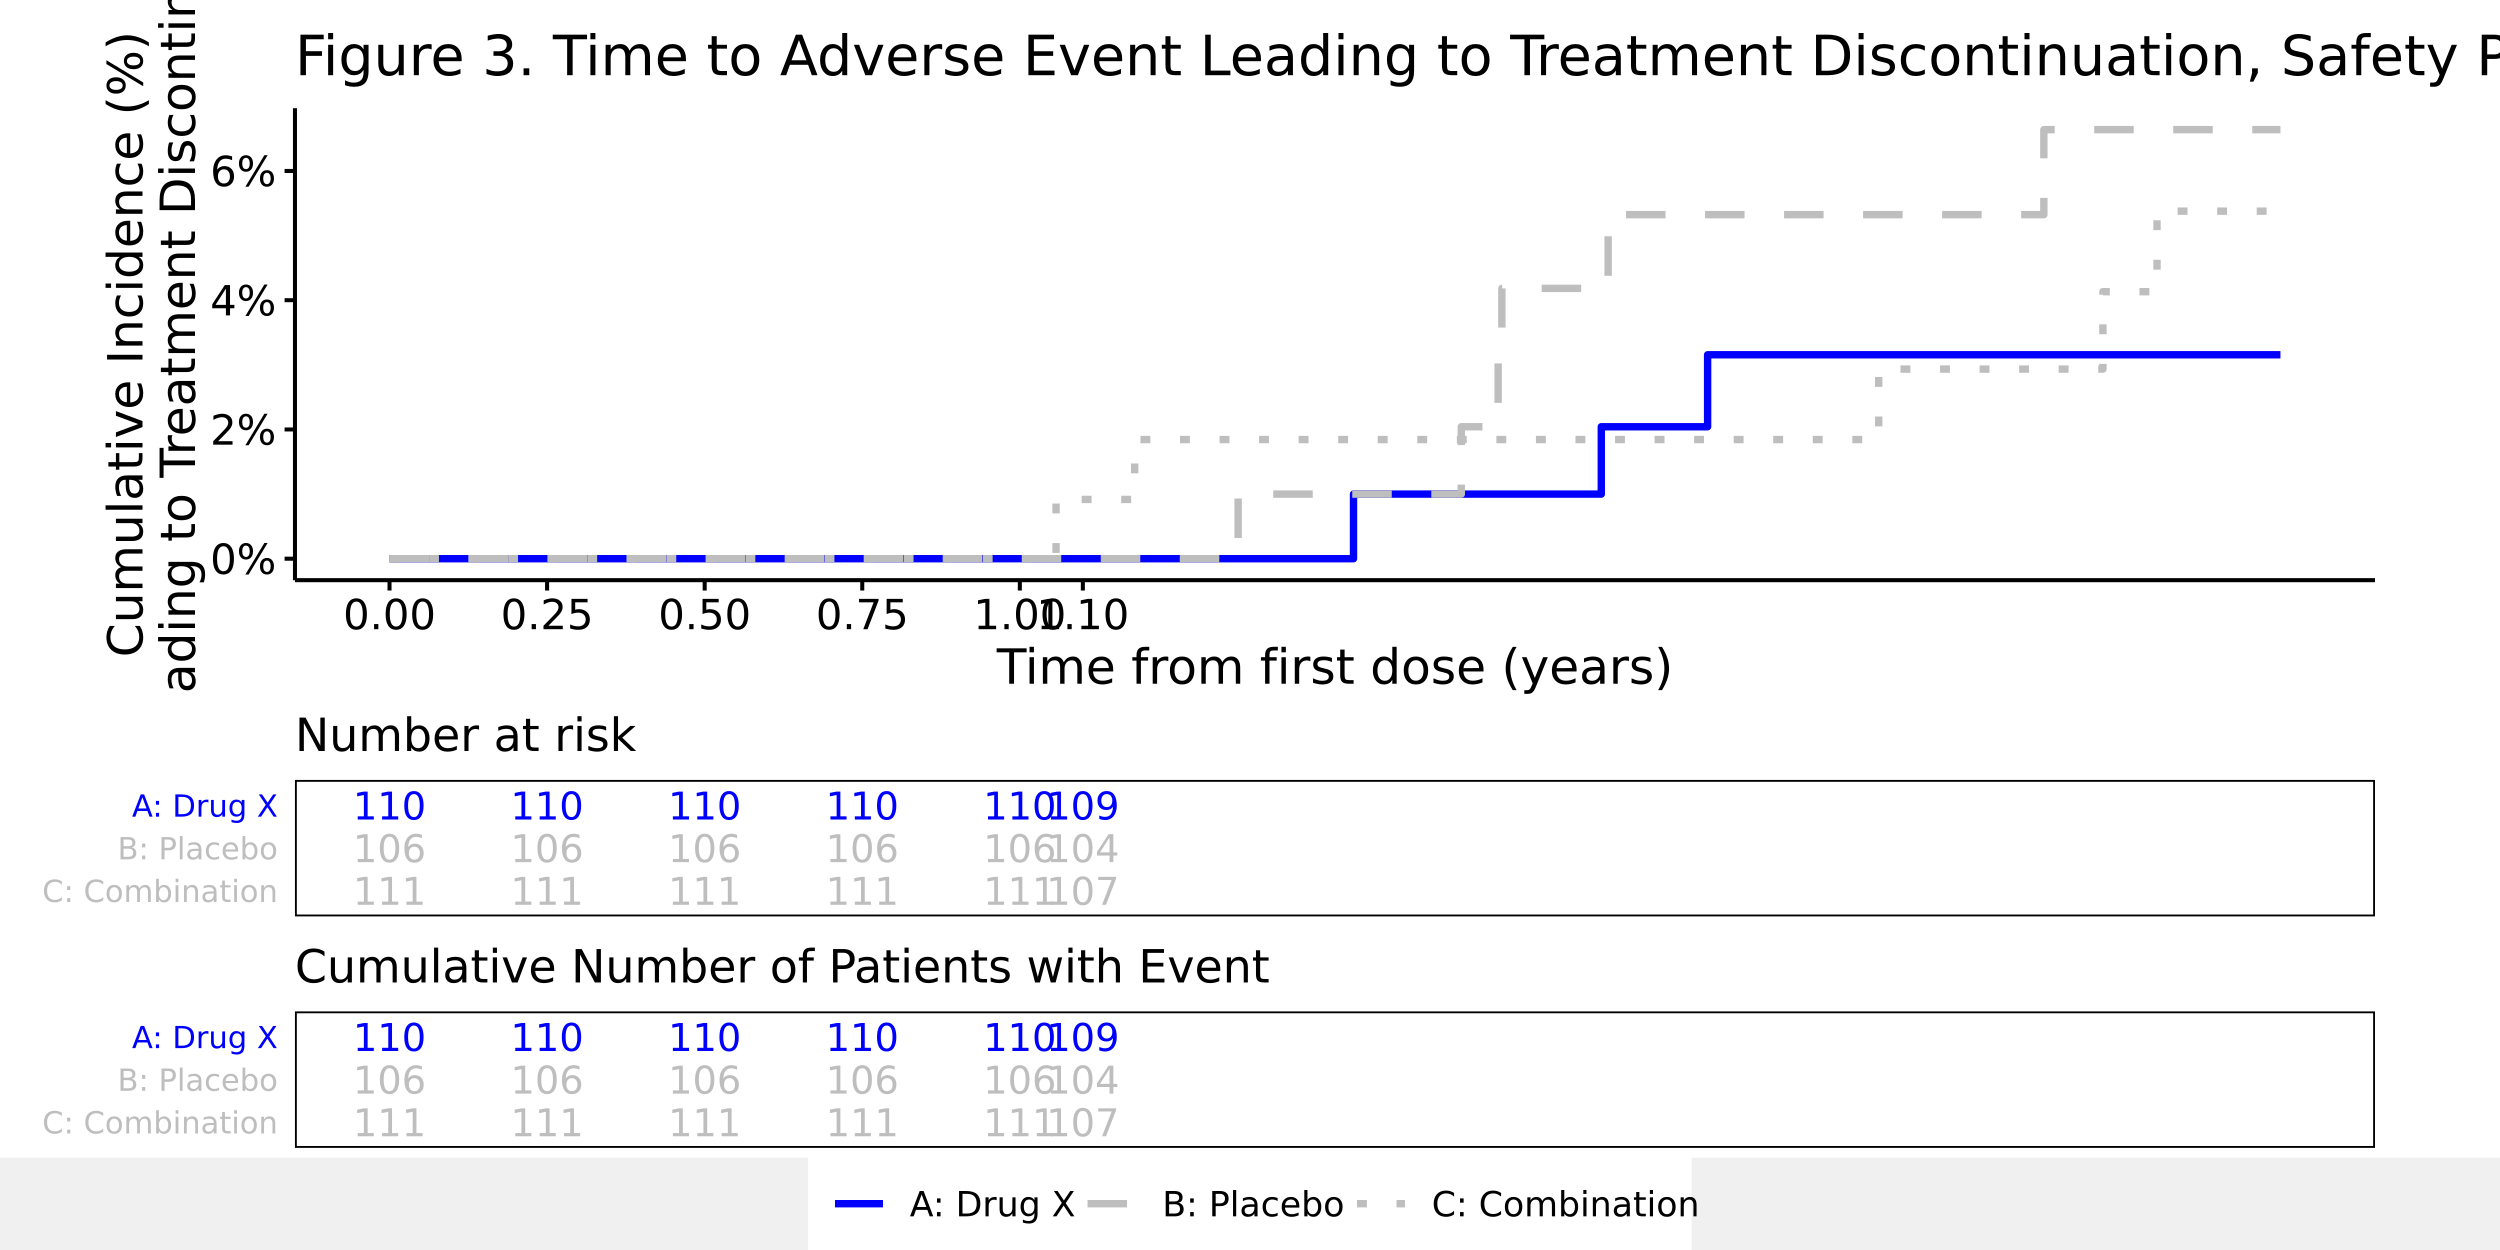
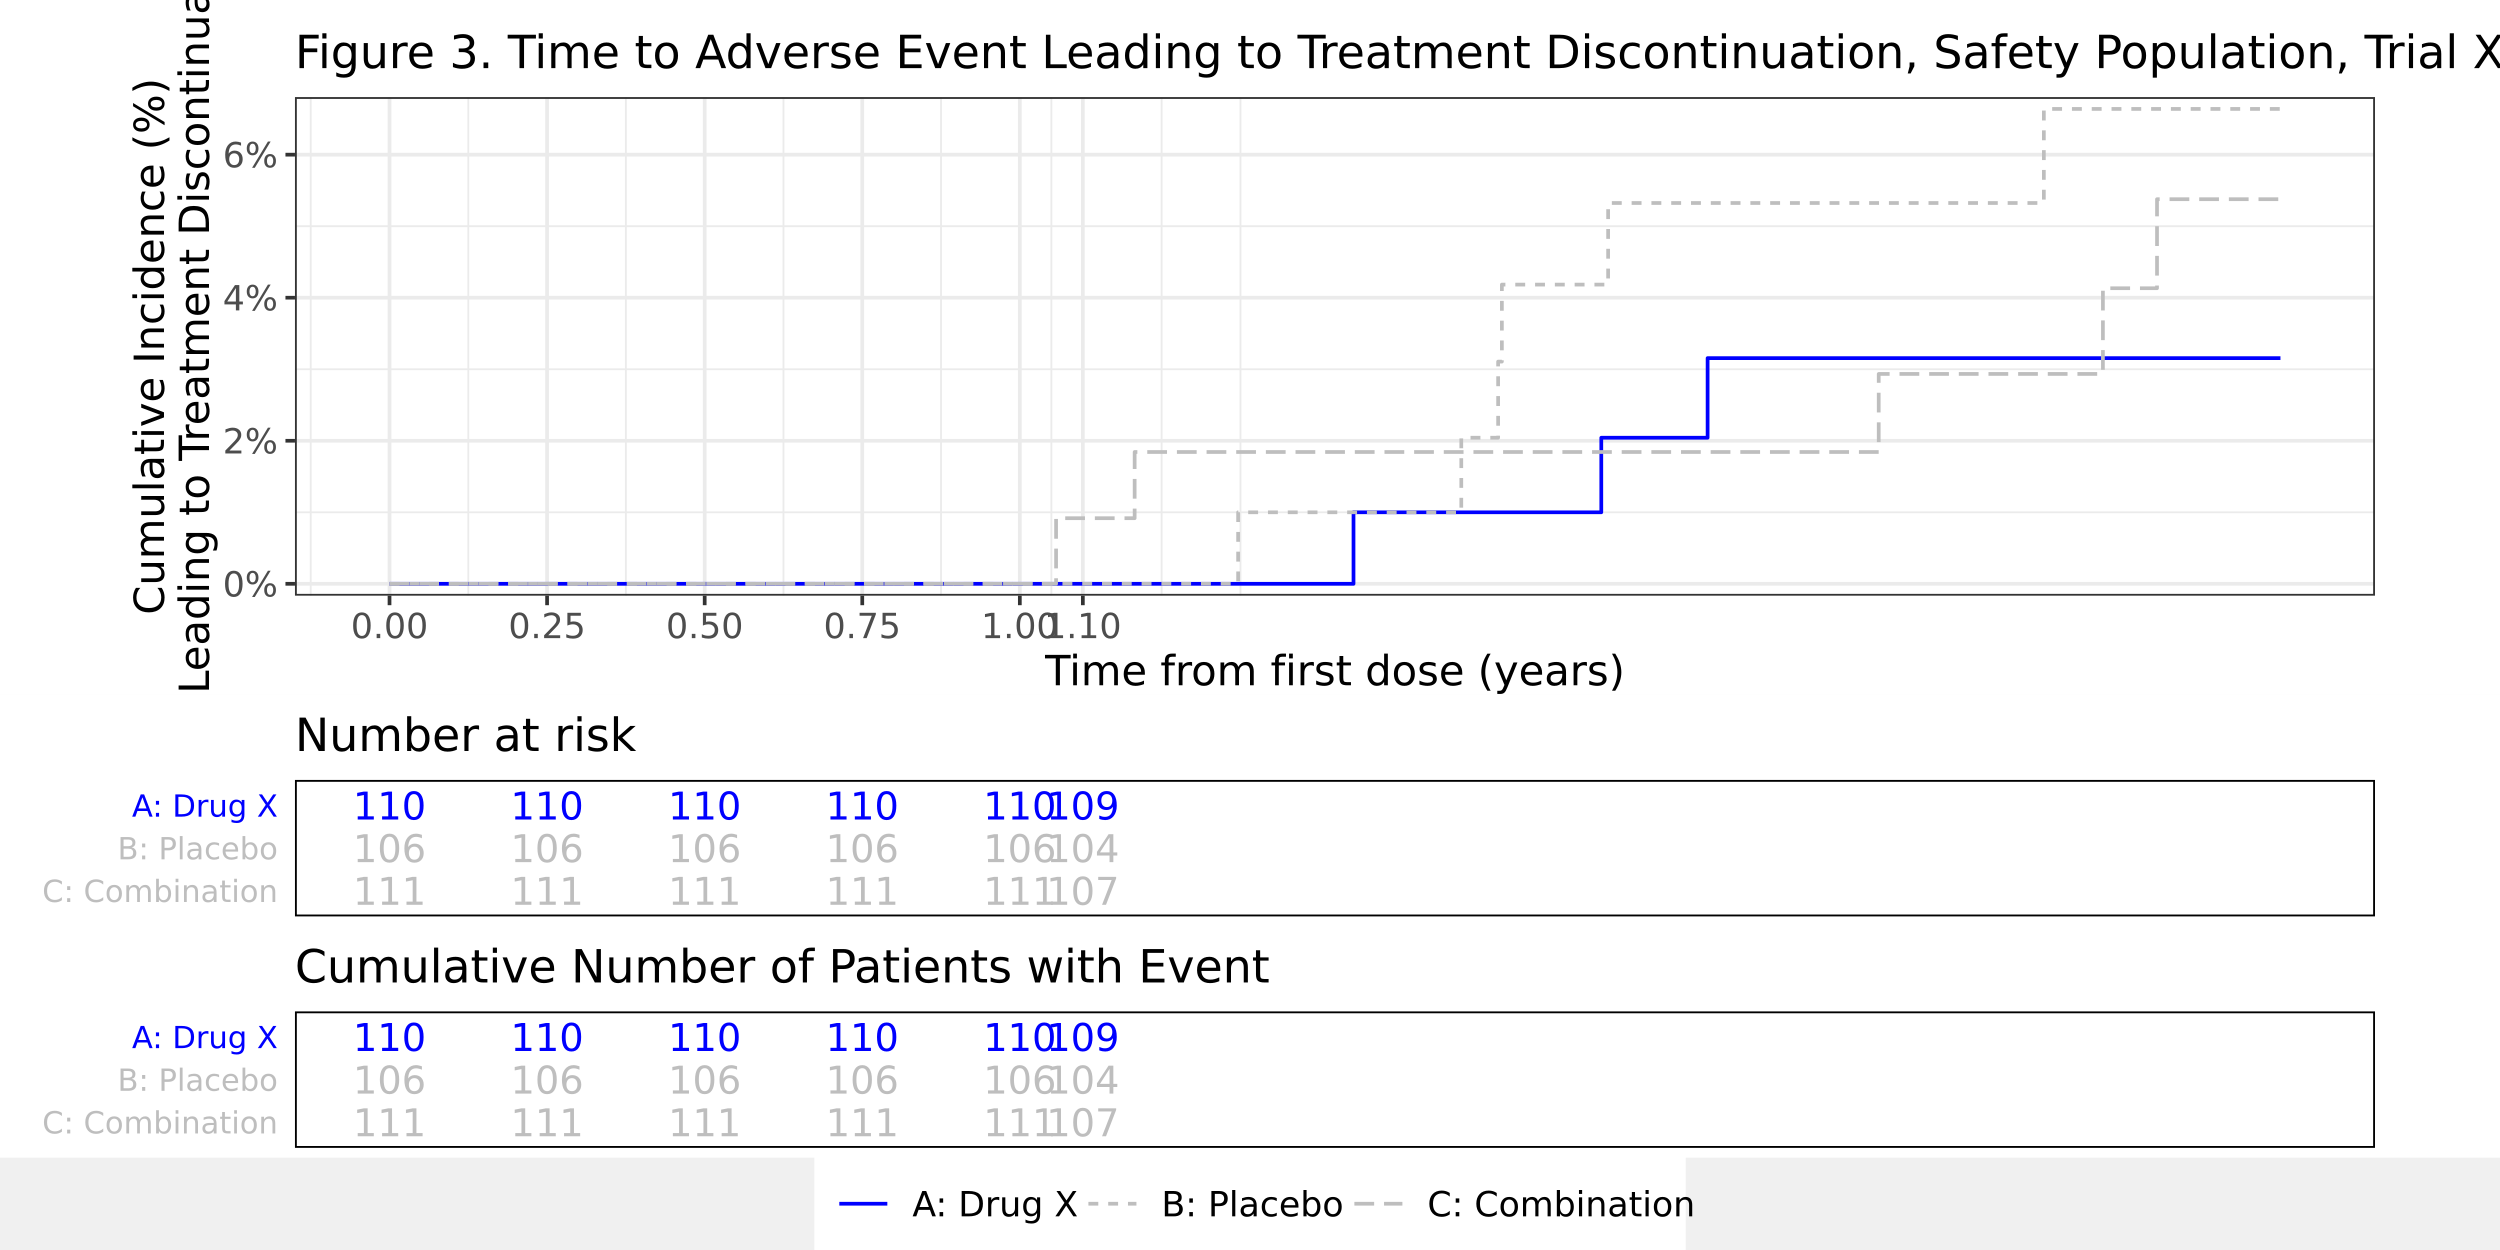
<svg xmlns="http://www.w3.org/2000/svg" class="svglite" width="720.00pt" height="360.00pt" viewBox="0 0 720.00 360.00">
  <defs>
    <style type="text/css">
    .svglite line, .svglite polyline, .svglite polygon, .svglite path, .svglite rect, .svglite circle {
      fill: none;
      stroke: #000000;
      stroke-linecap: round;
      stroke-linejoin: round;
      stroke-miterlimit: 10.00;
    }
    .svglite text {
      white-space: pre;
    }
  </style>
  </defs>
  <rect width="100%" height="100%" style="stroke: none; fill: none;" />
  <defs>
    <clipPath id="cpMC4wMHw3MjAuMDB8MC4wMHwzNjAuMDA=">
      <rect x="0.00" y="0.00" width="720.00" height="360.00" />
    </clipPath>
  </defs>
  <g clip-path="url(#cpMC4wMHw3MjAuMDB8MC4wMHwzNjAuMDA=)">
</g>
  <defs>
    <clipPath id="cpMC4wMHw3MjAuMDB8MC4wMHwyMDAuMDA=">
-       <rect x="0.00" y="0" width="720.00" height="200.00" />
+       <rect x="0.00" y="0.00" width="720.00" height="200.00" />
    </clipPath>
  </defs>
  <g clip-path="url(#cpMC4wMHw3MjAuMDB8MC4wMHwyMDAuMDA=)">
-     <rect x="0.00" y="0" width="720.00" height="200.00" style="stroke-width: 1.16; stroke: #FFFFFF; fill: #FFFFFF;" />
-   </g>
-   <g clip-path="url(#cpMC4wMHw3MjAuMDB8MC4wMHwzNjAuMDA=)">
- </g>
-   <defs>
-     <clipPath id="cpODQuOTV8Njg0LjAwfDMxLjE2fDE2Ny4wOQ==">
-       <rect x="84.95" y="31.16" width="599.05" height="135.93" />
-     </clipPath>
-   </defs>
-   <g clip-path="url(#cpODQuOTV8Njg0LjAwfDMxLjE2fDE2Ny4wOQ==)">
-     <rect x="84.95" y="31.16" width="599.05" height="135.93" style="stroke-width: 1.16; stroke: none; fill: #FFFFFF;" />
-     <polyline points="112.18,160.91 307.40,160.91 307.40,160.91 334.22,160.91 334.22,160.91 336.95,160.91 336.95,160.91 338.08,160.91 338.08,160.91 346.23,160.91 346.23,160.91 347.25,160.91 347.25,160.91 359.92,160.91 359.92,160.91 369.82,160.91 369.82,160.91 372.20,160.91 372.20,160.91 379.89,160.91 379.89,160.91 389.81,160.91 389.81,142.30 414.98,142.30 414.98,142.30 453.06,142.30 453.06,142.30 454.15,142.30 454.15,142.30 460.29,142.30 460.29,142.30 461.17,142.30 461.17,122.90 464.37,122.90 464.37,122.90 469.58,122.90 469.58,122.90 470.25,122.90 470.25,122.90 471.13,122.90 471.13,122.90 484.84,122.90 484.84,122.90 489.88,122.90 489.88,122.90 491.79,122.90 491.79,102.18 493.22,102.18 493.22,102.18 493.80,102.18 493.80,102.18 496.36,102.18 496.36,102.18 536.47,102.18 536.47,102.18 539.19,102.18 539.19,102.18 540.73,102.18 540.73,102.18 544.62,102.18 544.62,102.18 544.89,102.18 544.89,102.18 548.57,102.18 548.57,102.18 552.51,102.18 552.51,102.18 564.87,102.18 564.87,102.18 583.95,102.18 583.95,102.18 584.77,102.18 584.77,102.18 585.83,102.18 585.83,102.18 611.50,102.18 611.50,102.18 622.67,102.18 622.67,102.18 640.55,102.18 640.55,102.18 641.60,102.18 641.60,102.18 650.79,102.18 650.79,102.18 656.77,102.18 656.77,102.18 " style="stroke-width: 2.13; stroke: #0000FF; stroke-linecap: butt;" />
-     <polyline points="112.18,160.91 304.69,160.91 304.69,160.91 306.43,160.91 306.43,160.91 322.43,160.91 322.43,160.91 329.95,160.91 329.95,160.91 340.07,160.91 340.07,160.91 340.96,160.91 340.96,160.91 356.58,160.91 356.58,142.30 357.88,142.30 357.88,142.30 372.74,142.30 372.74,142.30 374.59,142.30 374.59,142.30 394.88,142.30 394.88,142.30 420.85,142.30 420.85,122.90 426.71,122.90 426.71,122.90 426.84,122.90 426.84,122.90 431.46,122.90 431.46,103.09 432.18,103.09 432.18,103.09 432.54,103.09 432.54,83.05 436.97,83.05 436.97,83.05 447.08,83.05 447.08,83.05 448.29,83.05 448.29,83.05 452.48,83.05 452.48,83.05 454.29,83.05 454.29,83.05 463.14,83.05 463.14,61.82 469.36,61.82 469.36,61.82 489.19,61.82 489.19,61.82 499.52,61.82 499.52,61.82 499.61,61.82 499.61,61.82 503.63,61.82 503.63,61.82 515.71,61.82 515.71,61.82 536.04,61.82 536.04,61.82 555.11,61.82 555.11,61.82 561.06,61.82 561.06,61.82 561.19,61.82 561.19,61.82 572.00,61.82 572.00,61.82 588.63,61.82 588.63,37.34 608.12,37.34 608.12,37.34 621.32,37.34 621.32,37.34 630.83,37.34 630.83,37.34 631.38,37.34 631.38,37.34 646.47,37.34 646.47,37.34 656.77,37.34 656.77,37.34 " style="stroke-width: 2.13; stroke: #BEBEBE; stroke-dasharray: 11.38,11.38; stroke-linecap: butt;" />
-     <polyline points="112.18,160.91 295.53,160.91 295.53,160.91 302.78,160.91 302.78,160.91 304.15,160.91 304.15,143.84 310.52,143.84 310.52,143.84 326.78,143.84 326.78,126.60 365.07,126.60 365.07,126.60 366.43,126.60 366.43,126.60 405.79,126.60 405.79,126.60 411.66,126.60 411.66,126.60 417.00,126.60 417.00,126.60 422.59,126.60 422.59,126.60 430.48,126.60 430.48,126.60 435.85,126.60 435.85,126.60 450.36,126.60 450.36,126.60 462.43,126.60 462.43,126.60 475.27,126.60 475.27,126.60 475.70,126.60 475.70,126.60 499.94,126.60 499.94,126.60 501.67,126.60 501.67,126.60 538.20,126.60 538.20,126.60 541.07,126.60 541.07,126.60 541.07,126.60 541.07,106.30 541.73,106.30 541.73,106.30 546.20,106.30 546.20,106.30 550.25,106.30 550.25,106.30 558.64,106.30 558.64,106.30 560.77,106.30 560.77,106.30 579.56,106.30 579.56,106.30 599.39,106.30 599.39,106.30 604.20,106.30 604.20,106.30 605.64,106.30 605.64,84.00 618.03,84.00 618.03,84.00 620.77,84.00 620.77,84.00 621.21,84.00 621.21,84.00 621.22,84.00 621.22,60.82 636.54,60.82 636.54,60.82 637.06,60.82 637.06,60.82 649.70,60.82 649.70,60.82 656.77,60.82 656.77,60.82 " style="stroke-width: 2.13; stroke: #BEBEBE; stroke-dasharray: 2.85,8.54; stroke-linecap: butt;" />
-   </g>
-   <g clip-path="url(#cpMC4wMHw3MjAuMDB8MC4wMHwzNjAuMDA=)">
-     <polyline points="84.95,167.09 84.95,31.16 " style="stroke-width: 1.16; stroke-linecap: butt;" />
-     <text x="79.57" y="165.29" text-anchor="end" style="font-size: 12.00px; font-family: &quot;DejaVu Sans&quot;;" textLength="19.04px" lengthAdjust="spacingAndGlyphs">0%</text>
-     <text x="79.57" y="128.06" text-anchor="end" style="font-size: 12.00px; font-family: &quot;DejaVu Sans&quot;;" textLength="19.04px" lengthAdjust="spacingAndGlyphs">2%</text>
-     <text x="79.57" y="90.84" text-anchor="end" style="font-size: 12.00px; font-family: &quot;DejaVu Sans&quot;;" textLength="19.04px" lengthAdjust="spacingAndGlyphs">4%</text>
-     <text x="79.57" y="53.61" text-anchor="end" style="font-size: 12.00px; font-family: &quot;DejaVu Sans&quot;;" textLength="19.04px" lengthAdjust="spacingAndGlyphs">6%</text>
-     <polyline points="81.96,160.91 84.95,160.91 " style="stroke-width: 1.16; stroke-linecap: butt;" />
-     <polyline points="81.96,123.69 84.95,123.69 " style="stroke-width: 1.16; stroke-linecap: butt;" />
-     <polyline points="81.96,86.46 84.95,86.46 " style="stroke-width: 1.16; stroke-linecap: butt;" />
-     <polyline points="81.96,49.24 84.95,49.24 " style="stroke-width: 1.16; stroke-linecap: butt;" />
-     <polyline points="84.95,167.09 684.00,167.09 " style="stroke-width: 1.16; stroke-linecap: butt;" />
-     <polyline points="112.18,170.08 112.18,167.09 " style="stroke-width: 1.16; stroke-linecap: butt;" />
-     <polyline points="157.56,170.08 157.56,167.09 " style="stroke-width: 1.16; stroke-linecap: butt;" />
-     <polyline points="202.95,170.08 202.95,167.09 " style="stroke-width: 1.16; stroke-linecap: butt;" />
-     <polyline points="248.33,170.08 248.33,167.09 " style="stroke-width: 1.16; stroke-linecap: butt;" />
-     <polyline points="293.71,170.08 293.71,167.09 " style="stroke-width: 1.16; stroke-linecap: butt;" />
-     <polyline points="311.86,170.08 311.86,167.09 " style="stroke-width: 1.16; stroke-linecap: butt;" />
-     <text x="112.18" y="181.22" text-anchor="middle" style="font-size: 12.00px; font-family: &quot;DejaVu Sans&quot;;" textLength="26.73px" lengthAdjust="spacingAndGlyphs">0.00</text>
-     <text x="157.56" y="181.22" text-anchor="middle" style="font-size: 12.00px; font-family: &quot;DejaVu Sans&quot;;" textLength="26.73px" lengthAdjust="spacingAndGlyphs">0.25</text>
-     <text x="202.95" y="181.22" text-anchor="middle" style="font-size: 12.00px; font-family: &quot;DejaVu Sans&quot;;" textLength="26.73px" lengthAdjust="spacingAndGlyphs">0.50</text>
-     <text x="248.33" y="181.22" text-anchor="middle" style="font-size: 12.00px; font-family: &quot;DejaVu Sans&quot;;" textLength="26.73px" lengthAdjust="spacingAndGlyphs">0.75</text>
-     <text x="293.71" y="181.22" text-anchor="middle" style="font-size: 12.00px; font-family: &quot;DejaVu Sans&quot;;" textLength="26.73px" lengthAdjust="spacingAndGlyphs">1.00</text>
-     <text x="311.86" y="181.22" text-anchor="middle" style="font-size: 12.00px; font-family: &quot;DejaVu Sans&quot;;" textLength="26.73px" lengthAdjust="spacingAndGlyphs">1.10</text>
-     <text x="384.48" y="196.92" text-anchor="middle" style="font-size: 14.00px; font-family: &quot;DejaVu Sans&quot;;" textLength="194.74px" lengthAdjust="spacingAndGlyphs">Time from first dose (years)</text>
-     <text transform="translate(41.04,99.13) rotate(-90)" text-anchor="middle" style="font-size: 14.00px; font-family: &quot;DejaVu Sans&quot;;" textLength="180.24px" lengthAdjust="spacingAndGlyphs">Cumulative Incidence (%)</text>
-     <text transform="translate(56.16,99.13) rotate(-90)" text-anchor="middle" style="font-size: 14.00px; font-family: &quot;DejaVu Sans&quot;;" textLength="293.62px" lengthAdjust="spacingAndGlyphs">AEs Leading to Treatment Discontinuation</text>
-     <text x="84.95" y="21.66" style="font-size: 16.00px; font-family: &quot;DejaVu Sans&quot;;" textLength="771.00px" lengthAdjust="spacingAndGlyphs">Figure 3. Time to Adverse Event Leading to Treatment Discontinuation, Safety Population, Trial X</text>
+     <rect x="0.00" y="0.00" width="720.00" height="200.00" style="stroke-width: 1.07; stroke: #FFFFFF; fill: #FFFFFF;" />
+   </g>
+   <g clip-path="url(#cpMC4wMHw3MjAuMDB8MC4wMHwzNjAuMDA=)">
+ </g>
+   <defs>
+     <clipPath id="cpODQuOTV8Njg0LjAwfDI3Ljk2fDE3MS41Ng==">
+       <rect x="84.95" y="27.96" width="599.05" height="143.60" />
+     </clipPath>
+   </defs>
+   <g clip-path="url(#cpODQuOTV8Njg0LjAwfDI3Ljk2fDE3MS41Ng==)">
+     <rect x="84.95" y="27.96" width="599.05" height="143.60" style="stroke-width: 1.07; stroke: none; fill: #FFFFFF;" />
+     <polyline points="84.95,147.54 684.00,147.54 " style="stroke-width: 0.53; stroke: #EBEBEB; stroke-linecap: butt;" />
+     <polyline points="84.95,106.34 684.00,106.34 " style="stroke-width: 0.53; stroke: #EBEBEB; stroke-linecap: butt;" />
+     <polyline points="84.95,65.14 684.00,65.14 " style="stroke-width: 0.53; stroke: #EBEBEB; stroke-linecap: butt;" />
+     <polyline points="89.49,171.56 89.49,27.96 " style="stroke-width: 0.53; stroke: #EBEBEB; stroke-linecap: butt;" />
+     <polyline points="134.87,171.56 134.87,27.96 " style="stroke-width: 0.53; stroke: #EBEBEB; stroke-linecap: butt;" />
+     <polyline points="180.25,171.56 180.25,27.96 " style="stroke-width: 0.53; stroke: #EBEBEB; stroke-linecap: butt;" />
+     <polyline points="225.64,171.56 225.64,27.96 " style="stroke-width: 0.53; stroke: #EBEBEB; stroke-linecap: butt;" />
+     <polyline points="271.02,171.56 271.02,27.96 " style="stroke-width: 0.53; stroke: #EBEBEB; stroke-linecap: butt;" />
+     <polyline points="302.79,171.56 302.79,27.96 " style="stroke-width: 0.53; stroke: #EBEBEB; stroke-linecap: butt;" />
+     <polyline points="334.55,171.56 334.55,27.96 " style="stroke-width: 0.53; stroke: #EBEBEB; stroke-linecap: butt;" />
+     <polyline points="357.25,171.56 357.25,27.96 " style="stroke-width: 0.53; stroke: #EBEBEB; stroke-linecap: butt;" />
+     <polyline points="84.95,168.14 684.00,168.14 " style="stroke-width: 1.07; stroke: #EBEBEB; stroke-linecap: butt;" />
+     <polyline points="84.95,126.94 684.00,126.94 " style="stroke-width: 1.07; stroke: #EBEBEB; stroke-linecap: butt;" />
+     <polyline points="84.95,85.74 684.00,85.74 " style="stroke-width: 1.07; stroke: #EBEBEB; stroke-linecap: butt;" />
+     <polyline points="84.95,44.54 684.00,44.54 " style="stroke-width: 1.07; stroke: #EBEBEB; stroke-linecap: butt;" />
+     <polyline points="112.18,171.56 112.18,27.96 " style="stroke-width: 1.07; stroke: #EBEBEB; stroke-linecap: butt;" />
+     <polyline points="157.56,171.56 157.56,27.96 " style="stroke-width: 1.07; stroke: #EBEBEB; stroke-linecap: butt;" />
+     <polyline points="202.95,171.56 202.95,27.96 " style="stroke-width: 1.07; stroke: #EBEBEB; stroke-linecap: butt;" />
+     <polyline points="248.33,171.56 248.33,27.96 " style="stroke-width: 1.07; stroke: #EBEBEB; stroke-linecap: butt;" />
+     <polyline points="293.71,171.56 293.71,27.96 " style="stroke-width: 1.07; stroke: #EBEBEB; stroke-linecap: butt;" />
+     <polyline points="311.86,171.56 311.86,27.96 " style="stroke-width: 1.07; stroke: #EBEBEB; stroke-linecap: butt;" />
+     <polyline points="112.18,168.14 307.40,168.14 307.40,168.14 334.22,168.14 334.22,168.14 336.95,168.14 336.95,168.14 338.08,168.14 338.08,168.14 346.23,168.14 346.23,168.14 347.25,168.14 347.25,168.14 359.92,168.14 359.92,168.14 369.82,168.14 369.82,168.14 372.20,168.14 372.20,168.14 379.89,168.14 379.89,168.14 389.81,168.14 389.81,147.54 414.98,147.54 414.98,147.54 453.06,147.54 453.06,147.54 454.15,147.54 454.15,147.54 460.29,147.54 460.29,147.54 461.17,147.54 461.17,126.07 464.37,126.07 464.37,126.07 469.58,126.07 469.58,126.07 470.25,126.07 470.25,126.07 471.13,126.07 471.13,126.07 484.84,126.07 484.84,126.07 489.88,126.07 489.88,126.07 491.79,126.07 491.79,103.14 493.22,103.14 493.22,103.14 493.80,103.14 493.80,103.14 496.36,103.14 496.36,103.14 536.47,103.14 536.47,103.14 539.19,103.14 539.19,103.14 540.73,103.14 540.73,103.14 544.62,103.14 544.62,103.14 544.89,103.14 544.89,103.14 548.57,103.14 548.57,103.14 552.51,103.14 552.51,103.14 564.87,103.14 564.87,103.14 583.95,103.14 583.95,103.14 584.77,103.14 584.77,103.14 585.83,103.14 585.83,103.14 611.50,103.14 611.50,103.14 622.67,103.14 622.67,103.14 640.55,103.14 640.55,103.14 641.60,103.14 641.60,103.14 650.79,103.14 650.79,103.14 656.77,103.14 656.77,103.14 " style="stroke-width: 1.07; stroke: #0000FF; stroke-linecap: butt;" />
+     <polyline points="112.18,168.14 304.69,168.14 304.69,168.14 306.43,168.14 306.43,168.14 322.43,168.14 322.43,168.14 329.95,168.14 329.95,168.14 340.07,168.14 340.07,168.14 340.96,168.14 340.96,168.14 356.58,168.14 356.58,147.54 357.88,147.54 357.88,147.54 372.74,147.54 372.74,147.54 374.59,147.54 374.59,147.54 394.88,147.54 394.88,147.54 420.85,147.54 420.85,126.07 426.71,126.07 426.71,126.07 426.84,126.07 426.84,126.07 431.46,126.07 431.46,104.14 432.18,104.14 432.18,104.14 432.54,104.14 432.54,81.96 436.97,81.96 436.97,81.96 447.08,81.96 447.08,81.96 448.29,81.96 448.29,81.96 452.48,81.96 452.48,81.96 454.29,81.96 454.29,81.96 463.14,81.96 463.14,58.47 469.36,58.47 469.36,58.47 489.19,58.47 489.19,58.47 499.52,58.47 499.52,58.47 499.61,58.47 499.61,58.47 503.63,58.47 503.63,58.47 515.71,58.47 515.71,58.47 536.04,58.47 536.04,58.47 555.11,58.47 555.11,58.47 561.06,58.47 561.06,58.47 561.19,58.47 561.19,58.47 572.00,58.47 572.00,58.47 588.63,58.47 588.63,31.38 608.12,31.38 608.12,31.38 621.32,31.38 621.32,31.38 630.83,31.38 630.83,31.38 631.38,31.38 631.38,31.38 646.47,31.38 646.47,31.38 656.77,31.38 656.77,31.38 " style="stroke-width: 1.07; stroke: #BEBEBE; stroke-dasharray: 2.85,2.85; stroke-linecap: butt;" />
+     <polyline points="112.18,168.14 295.53,168.14 295.53,168.14 302.78,168.14 302.78,168.14 304.15,168.14 304.15,149.24 310.52,149.24 310.52,149.24 326.78,149.24 326.78,130.17 365.07,130.17 365.07,130.17 366.43,130.17 366.43,130.17 405.79,130.17 405.79,130.17 411.66,130.17 411.66,130.17 417.00,130.17 417.00,130.17 422.59,130.17 422.59,130.17 430.48,130.17 430.48,130.17 435.85,130.17 435.85,130.17 450.36,130.17 450.36,130.17 462.43,130.17 462.43,130.17 475.27,130.17 475.27,130.17 475.70,130.17 475.70,130.17 499.94,130.17 499.94,130.17 501.67,130.17 501.67,130.17 538.20,130.17 538.20,130.17 541.07,130.17 541.07,130.17 541.07,130.17 541.07,107.70 541.73,107.70 541.73,107.70 546.20,107.70 546.20,107.70 550.25,107.70 550.25,107.70 558.64,107.70 558.64,107.70 560.77,107.70 560.77,107.70 579.56,107.70 579.56,107.70 599.39,107.70 599.39,107.70 604.20,107.70 604.20,107.70 605.64,107.70 605.64,83.01 618.03,83.01 618.03,83.01 620.77,83.01 620.77,83.01 621.21,83.01 621.21,83.01 621.22,83.01 621.22,57.37 636.54,57.37 636.54,57.37 637.06,57.37 637.06,57.37 649.70,57.37 649.70,57.37 656.77,57.37 656.77,57.37 " style="stroke-width: 1.07; stroke: #BEBEBE; stroke-dasharray: 5.69,2.85; stroke-linecap: butt;" />
+     <rect x="84.95" y="27.96" width="599.05" height="143.60" style="stroke-width: 1.07; stroke: #333333;" />
+   </g>
+   <g clip-path="url(#cpMC4wMHw3MjAuMDB8MC4wMHwzNjAuMDA=)">
+     <text x="80.02" y="171.79" text-anchor="end" style="font-size: 10.00px;fill: #4D4D4D; font-family: &quot;DejaVu Sans&quot;;" textLength="15.87px" lengthAdjust="spacingAndGlyphs">0%</text>
+     <text x="80.02" y="130.59" text-anchor="end" style="font-size: 10.00px;fill: #4D4D4D; font-family: &quot;DejaVu Sans&quot;;" textLength="15.87px" lengthAdjust="spacingAndGlyphs">2%</text>
+     <text x="80.02" y="89.39" text-anchor="end" style="font-size: 10.00px;fill: #4D4D4D; font-family: &quot;DejaVu Sans&quot;;" textLength="15.87px" lengthAdjust="spacingAndGlyphs">4%</text>
+     <text x="80.02" y="48.19" text-anchor="end" style="font-size: 10.00px;fill: #4D4D4D; font-family: &quot;DejaVu Sans&quot;;" textLength="15.87px" lengthAdjust="spacingAndGlyphs">6%</text>
+     <polyline points="82.21,168.14 84.95,168.14 " style="stroke-width: 1.07; stroke: #333333; stroke-linecap: butt;" />
+     <polyline points="82.21,126.94 84.95,126.94 " style="stroke-width: 1.07; stroke: #333333; stroke-linecap: butt;" />
+     <polyline points="82.21,85.74 84.95,85.74 " style="stroke-width: 1.07; stroke: #333333; stroke-linecap: butt;" />
+     <polyline points="82.21,44.54 84.95,44.54 " style="stroke-width: 1.07; stroke: #333333; stroke-linecap: butt;" />
+     <polyline points="112.18,174.30 112.18,171.56 " style="stroke-width: 1.07; stroke: #333333; stroke-linecap: butt;" />
+     <polyline points="157.56,174.30 157.56,171.56 " style="stroke-width: 1.07; stroke: #333333; stroke-linecap: butt;" />
+     <polyline points="202.95,174.30 202.95,171.56 " style="stroke-width: 1.07; stroke: #333333; stroke-linecap: butt;" />
+     <polyline points="248.33,174.30 248.33,171.56 " style="stroke-width: 1.07; stroke: #333333; stroke-linecap: butt;" />
+     <polyline points="293.71,174.30 293.71,171.56 " style="stroke-width: 1.07; stroke: #333333; stroke-linecap: butt;" />
+     <polyline points="311.86,174.30 311.86,171.56 " style="stroke-width: 1.07; stroke: #333333; stroke-linecap: butt;" />
+     <text x="112.18" y="183.79" text-anchor="middle" style="font-size: 10.00px;fill: #4D4D4D; font-family: &quot;DejaVu Sans&quot;;" textLength="22.28px" lengthAdjust="spacingAndGlyphs">0.00</text>
+     <text x="157.56" y="183.79" text-anchor="middle" style="font-size: 10.00px;fill: #4D4D4D; font-family: &quot;DejaVu Sans&quot;;" textLength="22.28px" lengthAdjust="spacingAndGlyphs">0.25</text>
+     <text x="202.95" y="183.79" text-anchor="middle" style="font-size: 10.00px;fill: #4D4D4D; font-family: &quot;DejaVu Sans&quot;;" textLength="22.28px" lengthAdjust="spacingAndGlyphs">0.50</text>
+     <text x="248.33" y="183.79" text-anchor="middle" style="font-size: 10.00px;fill: #4D4D4D; font-family: &quot;DejaVu Sans&quot;;" textLength="22.28px" lengthAdjust="spacingAndGlyphs">0.75</text>
+     <text x="293.71" y="183.79" text-anchor="middle" style="font-size: 10.00px;fill: #4D4D4D; font-family: &quot;DejaVu Sans&quot;;" textLength="22.28px" lengthAdjust="spacingAndGlyphs">1.00</text>
+     <text x="311.86" y="183.79" text-anchor="middle" style="font-size: 10.00px;fill: #4D4D4D; font-family: &quot;DejaVu Sans&quot;;" textLength="22.28px" lengthAdjust="spacingAndGlyphs">1.10</text>
+     <text x="384.48" y="197.36" text-anchor="middle" style="font-size: 12.00px; font-family: &quot;DejaVu Sans&quot;;" textLength="167.03px" lengthAdjust="spacingAndGlyphs">Time from first dose (years)</text>
+     <text transform="translate(47.23,99.76) rotate(-90)" text-anchor="middle" style="font-size: 12.00px; font-family: &quot;DejaVu Sans&quot;;" textLength="154.61px" lengthAdjust="spacingAndGlyphs">Cumulative Incidence (%)</text>
+     <text transform="translate(60.19,99.76) rotate(-90)" text-anchor="middle" style="font-size: 12.00px; font-family: &quot;DejaVu Sans&quot;;" textLength="251.86px" lengthAdjust="spacingAndGlyphs">AEs Leading to Treatment Discontinuation</text>
+     <text x="84.95" y="19.62" style="font-size: 13.20px; font-family: &quot;DejaVu Sans&quot;;" textLength="635.74px" lengthAdjust="spacingAndGlyphs">Figure 3. Time to Adverse Event Leading to Treatment Discontinuation, Safety Population, Trial X</text>
  </g>
  <defs>
    <clipPath id="cpMC4wMHw3MjAuMDB8MjAwLjAwfDI2Ni42Nw==">
      <rect x="0.00" y="200.00" width="720.00" height="66.67" />
    </clipPath>
  </defs>
  <g clip-path="url(#cpMC4wMHw3MjAuMDB8MjAwLjAwfDI2Ni42Nw==)">
    <rect x="0.00" y="200.00" width="720.00" height="66.67" style="stroke-width: 1.07; stroke: #FFFFFF; fill: #FFFFFF;" />
  </g>
  <g clip-path="url(#cpMC4wMHw3MjAuMDB8MC4wMHwzNjAuMDA=)">
</g>
  <defs>
    <clipPath id="cpODQuOTV8Njg0LjAwfDIyNC42M3wyNjMuOTM=">
      <rect x="84.95" y="224.63" width="599.05" height="39.30" />
    </clipPath>
  </defs>
  <g clip-path="url(#cpODQuOTV8Njg0LjAwfDIyNC42M3wyNjMuOTM=)">
    <polyline points="89.49,263.93 89.49,224.63 " style="stroke-width: 0.53; stroke: #FFFFFF; stroke-linecap: butt;" />
    <polyline points="134.87,263.93 134.87,224.63 " style="stroke-width: 0.53; stroke: #FFFFFF; stroke-linecap: butt;" />
    <polyline points="180.25,263.93 180.25,224.63 " style="stroke-width: 0.53; stroke: #FFFFFF; stroke-linecap: butt;" />
    <polyline points="225.64,263.93 225.64,224.63 " style="stroke-width: 0.53; stroke: #FFFFFF; stroke-linecap: butt;" />
    <polyline points="271.02,263.93 271.02,224.63 " style="stroke-width: 0.53; stroke: #FFFFFF; stroke-linecap: butt;" />
    <polyline points="302.79,263.93 302.79,224.63 " style="stroke-width: 0.53; stroke: #FFFFFF; stroke-linecap: butt;" />
    <polyline points="334.55,263.93 334.55,224.63 " style="stroke-width: 0.53; stroke: #FFFFFF; stroke-linecap: butt;" />
    <polyline points="357.25,263.93 357.25,224.63 " style="stroke-width: 0.53; stroke: #FFFFFF; stroke-linecap: butt;" />
    <polyline points="84.95,256.56 684.00,256.56 " style="stroke-width: 1.07; stroke: #FFFFFF; stroke-linecap: butt;" />
    <polyline points="84.95,244.28 684.00,244.28 " style="stroke-width: 1.07; stroke: #FFFFFF; stroke-linecap: butt;" />
    <polyline points="84.95,231.99 684.00,231.99 " style="stroke-width: 1.07; stroke: #FFFFFF; stroke-linecap: butt;" />
    <polyline points="112.18,263.93 112.18,224.63 " style="stroke-width: 1.07; stroke: #FFFFFF; stroke-linecap: butt;" />
    <polyline points="157.56,263.93 157.56,224.63 " style="stroke-width: 1.07; stroke: #FFFFFF; stroke-linecap: butt;" />
    <polyline points="202.95,263.93 202.95,224.63 " style="stroke-width: 1.07; stroke: #FFFFFF; stroke-linecap: butt;" />
    <polyline points="248.33,263.93 248.33,224.63 " style="stroke-width: 1.07; stroke: #FFFFFF; stroke-linecap: butt;" />
    <polyline points="293.71,263.93 293.71,224.63 " style="stroke-width: 1.07; stroke: #FFFFFF; stroke-linecap: butt;" />
    <polyline points="311.86,263.93 311.86,224.63 " style="stroke-width: 1.07; stroke: #FFFFFF; stroke-linecap: butt;" />
    <text x="112.18" y="260.58" text-anchor="middle" style="font-size: 11.04px;fill: #BEBEBE; font-family: &quot;DejaVu Sans&quot;;" textLength="21.06px" lengthAdjust="spacingAndGlyphs">111</text>
    <text x="157.56" y="260.58" text-anchor="middle" style="font-size: 11.04px;fill: #BEBEBE; font-family: &quot;DejaVu Sans&quot;;" textLength="21.06px" lengthAdjust="spacingAndGlyphs">111</text>
    <text x="202.95" y="260.58" text-anchor="middle" style="font-size: 11.04px;fill: #BEBEBE; font-family: &quot;DejaVu Sans&quot;;" textLength="21.06px" lengthAdjust="spacingAndGlyphs">111</text>
    <text x="248.33" y="260.58" text-anchor="middle" style="font-size: 11.04px;fill: #BEBEBE; font-family: &quot;DejaVu Sans&quot;;" textLength="21.06px" lengthAdjust="spacingAndGlyphs">111</text>
    <text x="293.71" y="260.58" text-anchor="middle" style="font-size: 11.04px;fill: #BEBEBE; font-family: &quot;DejaVu Sans&quot;;" textLength="21.06px" lengthAdjust="spacingAndGlyphs">111</text>
    <text x="311.86" y="260.58" text-anchor="middle" style="font-size: 11.04px;fill: #BEBEBE; font-family: &quot;DejaVu Sans&quot;;" textLength="21.06px" lengthAdjust="spacingAndGlyphs">107</text>
    <text x="112.18" y="248.30" text-anchor="middle" style="font-size: 11.04px;fill: #BEBEBE; font-family: &quot;DejaVu Sans&quot;;" textLength="21.06px" lengthAdjust="spacingAndGlyphs">106</text>
    <text x="157.56" y="248.30" text-anchor="middle" style="font-size: 11.04px;fill: #BEBEBE; font-family: &quot;DejaVu Sans&quot;;" textLength="21.06px" lengthAdjust="spacingAndGlyphs">106</text>
    <text x="202.95" y="248.30" text-anchor="middle" style="font-size: 11.04px;fill: #BEBEBE; font-family: &quot;DejaVu Sans&quot;;" textLength="21.06px" lengthAdjust="spacingAndGlyphs">106</text>
    <text x="248.33" y="248.30" text-anchor="middle" style="font-size: 11.04px;fill: #BEBEBE; font-family: &quot;DejaVu Sans&quot;;" textLength="21.06px" lengthAdjust="spacingAndGlyphs">106</text>
    <text x="293.71" y="248.30" text-anchor="middle" style="font-size: 11.04px;fill: #BEBEBE; font-family: &quot;DejaVu Sans&quot;;" textLength="21.06px" lengthAdjust="spacingAndGlyphs">106</text>
    <text x="311.86" y="248.30" text-anchor="middle" style="font-size: 11.04px;fill: #BEBEBE; font-family: &quot;DejaVu Sans&quot;;" textLength="21.06px" lengthAdjust="spacingAndGlyphs">104</text>
    <text x="112.18" y="236.02" text-anchor="middle" style="font-size: 11.04px;fill: #0000FF; font-family: &quot;DejaVu Sans&quot;;" textLength="21.06px" lengthAdjust="spacingAndGlyphs">110</text>
    <text x="157.56" y="236.02" text-anchor="middle" style="font-size: 11.04px;fill: #0000FF; font-family: &quot;DejaVu Sans&quot;;" textLength="21.06px" lengthAdjust="spacingAndGlyphs">110</text>
    <text x="202.95" y="236.02" text-anchor="middle" style="font-size: 11.04px;fill: #0000FF; font-family: &quot;DejaVu Sans&quot;;" textLength="21.06px" lengthAdjust="spacingAndGlyphs">110</text>
    <text x="248.33" y="236.02" text-anchor="middle" style="font-size: 11.04px;fill: #0000FF; font-family: &quot;DejaVu Sans&quot;;" textLength="21.06px" lengthAdjust="spacingAndGlyphs">110</text>
    <text x="293.71" y="236.02" text-anchor="middle" style="font-size: 11.04px;fill: #0000FF; font-family: &quot;DejaVu Sans&quot;;" textLength="21.06px" lengthAdjust="spacingAndGlyphs">110</text>
    <text x="311.86" y="236.02" text-anchor="middle" style="font-size: 11.04px;fill: #0000FF; font-family: &quot;DejaVu Sans&quot;;" textLength="21.06px" lengthAdjust="spacingAndGlyphs">109</text>
    <rect x="84.95" y="224.63" width="599.05" height="39.30" style="stroke-width: 1.07;" />
  </g>
  <g clip-path="url(#cpMC4wMHw3MjAuMDB8MC4wMHwzNjAuMDA=)">
    <text x="80.02" y="259.77" text-anchor="end" style="font-size: 8.80px;fill: #BEBEBE; font-family: &quot;DejaVu Sans&quot;;" textLength="67.85px" lengthAdjust="spacingAndGlyphs">C: Combination</text>
    <text x="80.02" y="247.48" text-anchor="end" style="font-size: 8.80px;fill: #BEBEBE; font-family: &quot;DejaVu Sans&quot;;" textLength="46.17px" lengthAdjust="spacingAndGlyphs">B: Placebo</text>
    <text x="80.02" y="235.20" text-anchor="end" style="font-size: 8.80px;fill: #0000FF; font-family: &quot;DejaVu Sans&quot;;" textLength="42.00px" lengthAdjust="spacingAndGlyphs">A: Drug X</text>
    <text x="84.95" y="216.29" style="font-size: 13.20px; font-family: &quot;DejaVu Sans&quot;;" textLength="98.22px" lengthAdjust="spacingAndGlyphs">Number at risk</text>
  </g>
  <defs>
    <clipPath id="cpMC4wMHw3MjAuMDB8MjY2LjY3fDMzMy4zMw==">
      <rect x="0.00" y="266.67" width="720.00" height="66.67" />
    </clipPath>
  </defs>
  <g clip-path="url(#cpMC4wMHw3MjAuMDB8MjY2LjY3fDMzMy4zMw==)">
    <rect x="0.00" y="266.67" width="720.00" height="66.67" style="stroke-width: 1.07; stroke: #FFFFFF; fill: #FFFFFF;" />
  </g>
  <g clip-path="url(#cpMC4wMHw3MjAuMDB8MC4wMHwzNjAuMDA=)">
</g>
  <defs>
    <clipPath id="cpODQuOTV8Njg0LjAwfDI5MS4yOXwzMzAuNTk=">
      <rect x="84.95" y="291.29" width="599.05" height="39.30" />
    </clipPath>
  </defs>
  <g clip-path="url(#cpODQuOTV8Njg0LjAwfDI5MS4yOXwzMzAuNTk=)">
    <polyline points="89.49,330.59 89.49,291.29 " style="stroke-width: 0.53; stroke: #FFFFFF; stroke-linecap: butt;" />
    <polyline points="134.87,330.59 134.87,291.29 " style="stroke-width: 0.53; stroke: #FFFFFF; stroke-linecap: butt;" />
    <polyline points="180.25,330.59 180.25,291.29 " style="stroke-width: 0.53; stroke: #FFFFFF; stroke-linecap: butt;" />
    <polyline points="225.64,330.59 225.64,291.29 " style="stroke-width: 0.53; stroke: #FFFFFF; stroke-linecap: butt;" />
    <polyline points="271.02,330.59 271.02,291.29 " style="stroke-width: 0.53; stroke: #FFFFFF; stroke-linecap: butt;" />
    <polyline points="302.79,330.59 302.79,291.29 " style="stroke-width: 0.53; stroke: #FFFFFF; stroke-linecap: butt;" />
    <polyline points="334.55,330.59 334.55,291.29 " style="stroke-width: 0.53; stroke: #FFFFFF; stroke-linecap: butt;" />
    <polyline points="357.25,330.59 357.25,291.29 " style="stroke-width: 0.53; stroke: #FFFFFF; stroke-linecap: butt;" />
    <polyline points="84.95,323.22 684.00,323.22 " style="stroke-width: 1.07; stroke: #FFFFFF; stroke-linecap: butt;" />
    <polyline points="84.95,310.94 684.00,310.94 " style="stroke-width: 1.07; stroke: #FFFFFF; stroke-linecap: butt;" />
    <polyline points="84.95,298.66 684.00,298.66 " style="stroke-width: 1.07; stroke: #FFFFFF; stroke-linecap: butt;" />
    <polyline points="112.18,330.59 112.18,291.29 " style="stroke-width: 1.07; stroke: #FFFFFF; stroke-linecap: butt;" />
    <polyline points="157.56,330.59 157.56,291.29 " style="stroke-width: 1.07; stroke: #FFFFFF; stroke-linecap: butt;" />
    <polyline points="202.95,330.59 202.95,291.29 " style="stroke-width: 1.07; stroke: #FFFFFF; stroke-linecap: butt;" />
    <polyline points="248.33,330.59 248.33,291.29 " style="stroke-width: 1.07; stroke: #FFFFFF; stroke-linecap: butt;" />
    <polyline points="293.71,330.59 293.71,291.29 " style="stroke-width: 1.07; stroke: #FFFFFF; stroke-linecap: butt;" />
    <polyline points="311.86,330.59 311.86,291.29 " style="stroke-width: 1.07; stroke: #FFFFFF; stroke-linecap: butt;" />
    <text x="112.18" y="327.25" text-anchor="middle" style="font-size: 11.04px;fill: #BEBEBE; font-family: &quot;DejaVu Sans&quot;;" textLength="21.06px" lengthAdjust="spacingAndGlyphs">111</text>
    <text x="157.56" y="327.25" text-anchor="middle" style="font-size: 11.04px;fill: #BEBEBE; font-family: &quot;DejaVu Sans&quot;;" textLength="21.06px" lengthAdjust="spacingAndGlyphs">111</text>
    <text x="202.95" y="327.25" text-anchor="middle" style="font-size: 11.04px;fill: #BEBEBE; font-family: &quot;DejaVu Sans&quot;;" textLength="21.06px" lengthAdjust="spacingAndGlyphs">111</text>
    <text x="248.33" y="327.25" text-anchor="middle" style="font-size: 11.04px;fill: #BEBEBE; font-family: &quot;DejaVu Sans&quot;;" textLength="21.06px" lengthAdjust="spacingAndGlyphs">111</text>
    <text x="293.71" y="327.25" text-anchor="middle" style="font-size: 11.04px;fill: #BEBEBE; font-family: &quot;DejaVu Sans&quot;;" textLength="21.06px" lengthAdjust="spacingAndGlyphs">111</text>
    <text x="311.86" y="327.25" text-anchor="middle" style="font-size: 11.04px;fill: #BEBEBE; font-family: &quot;DejaVu Sans&quot;;" textLength="21.06px" lengthAdjust="spacingAndGlyphs">107</text>
    <text x="112.18" y="314.96" text-anchor="middle" style="font-size: 11.04px;fill: #BEBEBE; font-family: &quot;DejaVu Sans&quot;;" textLength="21.06px" lengthAdjust="spacingAndGlyphs">106</text>
    <text x="157.56" y="314.96" text-anchor="middle" style="font-size: 11.04px;fill: #BEBEBE; font-family: &quot;DejaVu Sans&quot;;" textLength="21.06px" lengthAdjust="spacingAndGlyphs">106</text>
    <text x="202.95" y="314.96" text-anchor="middle" style="font-size: 11.04px;fill: #BEBEBE; font-family: &quot;DejaVu Sans&quot;;" textLength="21.06px" lengthAdjust="spacingAndGlyphs">106</text>
    <text x="248.33" y="314.96" text-anchor="middle" style="font-size: 11.04px;fill: #BEBEBE; font-family: &quot;DejaVu Sans&quot;;" textLength="21.06px" lengthAdjust="spacingAndGlyphs">106</text>
    <text x="293.71" y="314.96" text-anchor="middle" style="font-size: 11.04px;fill: #BEBEBE; font-family: &quot;DejaVu Sans&quot;;" textLength="21.06px" lengthAdjust="spacingAndGlyphs">106</text>
    <text x="311.86" y="314.96" text-anchor="middle" style="font-size: 11.04px;fill: #BEBEBE; font-family: &quot;DejaVu Sans&quot;;" textLength="21.06px" lengthAdjust="spacingAndGlyphs">104</text>
    <text x="112.18" y="302.68" text-anchor="middle" style="font-size: 11.04px;fill: #0000FF; font-family: &quot;DejaVu Sans&quot;;" textLength="21.06px" lengthAdjust="spacingAndGlyphs">110</text>
    <text x="157.56" y="302.68" text-anchor="middle" style="font-size: 11.04px;fill: #0000FF; font-family: &quot;DejaVu Sans&quot;;" textLength="21.06px" lengthAdjust="spacingAndGlyphs">110</text>
    <text x="202.95" y="302.68" text-anchor="middle" style="font-size: 11.04px;fill: #0000FF; font-family: &quot;DejaVu Sans&quot;;" textLength="21.06px" lengthAdjust="spacingAndGlyphs">110</text>
    <text x="248.33" y="302.68" text-anchor="middle" style="font-size: 11.04px;fill: #0000FF; font-family: &quot;DejaVu Sans&quot;;" textLength="21.06px" lengthAdjust="spacingAndGlyphs">110</text>
    <text x="293.71" y="302.68" text-anchor="middle" style="font-size: 11.04px;fill: #0000FF; font-family: &quot;DejaVu Sans&quot;;" textLength="21.06px" lengthAdjust="spacingAndGlyphs">110</text>
    <text x="311.86" y="302.68" text-anchor="middle" style="font-size: 11.04px;fill: #0000FF; font-family: &quot;DejaVu Sans&quot;;" textLength="21.06px" lengthAdjust="spacingAndGlyphs">109</text>
    <rect x="84.95" y="291.29" width="599.05" height="39.30" style="stroke-width: 1.07;" />
  </g>
  <g clip-path="url(#cpMC4wMHw3MjAuMDB8MC4wMHwzNjAuMDA=)">
    <text x="80.02" y="326.43" text-anchor="end" style="font-size: 8.80px;fill: #BEBEBE; font-family: &quot;DejaVu Sans&quot;;" textLength="67.85px" lengthAdjust="spacingAndGlyphs">C: Combination</text>
    <text x="80.02" y="314.15" text-anchor="end" style="font-size: 8.80px;fill: #BEBEBE; font-family: &quot;DejaVu Sans&quot;;" textLength="46.17px" lengthAdjust="spacingAndGlyphs">B: Placebo</text>
    <text x="80.02" y="301.87" text-anchor="end" style="font-size: 8.80px;fill: #0000FF; font-family: &quot;DejaVu Sans&quot;;" textLength="42.00px" lengthAdjust="spacingAndGlyphs">A: Drug X</text>
    <text x="84.95" y="282.95" style="font-size: 13.20px; font-family: &quot;DejaVu Sans&quot;;" textLength="280.50px" lengthAdjust="spacingAndGlyphs">Cumulative Number of Patients with Event</text>
-     <rect x="232.77" y="332.05" width="254.45" height="29.24" style="stroke-width: 1.16; stroke: none; fill: #FFFFFF;" />
-     <rect x="238.75" y="338.03" width="17.28" height="17.28" style="stroke-width: 1.16; stroke: none; fill: #FFFFFF;" />
-     <line x1="240.48" y1="346.67" x2="254.30" y2="346.67" style="stroke-width: 2.13; stroke: #0000FF; stroke-linecap: butt;" />
-     <rect x="311.49" y="338.03" width="17.28" height="17.28" style="stroke-width: 1.16; stroke: none; fill: #FFFFFF;" />
-     <line x1="313.21" y1="346.67" x2="327.04" y2="346.67" style="stroke-width: 2.13; stroke: #BEBEBE; stroke-dasharray: 11.38,11.38; stroke-linecap: butt;" />
-     <rect x="389.08" y="338.03" width="17.28" height="17.28" style="stroke-width: 1.16; stroke: none; fill: #FFFFFF;" />
-     <line x1="390.81" y1="346.67" x2="404.63" y2="346.67" style="stroke-width: 2.13; stroke: #BEBEBE; stroke-dasharray: 2.85,8.54; stroke-linecap: butt;" />
-     <text x="262.01" y="350.31" style="font-size: 10.00px; font-family: &quot;DejaVu Sans&quot;;" textLength="47.76px" lengthAdjust="spacingAndGlyphs">A: Drug X</text>
-     <text x="334.74" y="350.31" style="font-size: 10.00px; font-family: &quot;DejaVu Sans&quot;;" textLength="52.48px" lengthAdjust="spacingAndGlyphs">B: Placebo</text>
-     <text x="412.34" y="350.31" style="font-size: 10.00px; font-family: &quot;DejaVu Sans&quot;;" textLength="77.13px" lengthAdjust="spacingAndGlyphs">C: Combination</text>
+     <rect x="234.52" y="332.55" width="250.97" height="28.24" style="stroke-width: 1.07; stroke: none; fill: #FFFFFF;" />
+     <rect x="240.00" y="338.03" width="17.28" height="17.28" style="stroke-width: 1.07; stroke: none; fill: #FFFFFF;" />
+     <line x1="241.72" y1="346.67" x2="255.55" y2="346.67" style="stroke-width: 1.07; stroke: #0000FF; stroke-linecap: butt;" />
+     <rect x="311.74" y="338.03" width="17.28" height="17.28" style="stroke-width: 1.07; stroke: none; fill: #FFFFFF;" />
+     <line x1="313.46" y1="346.67" x2="327.29" y2="346.67" style="stroke-width: 1.07; stroke: #BEBEBE; stroke-dasharray: 2.85,2.85; stroke-linecap: butt;" />
+     <rect x="388.33" y="338.03" width="17.28" height="17.28" style="stroke-width: 1.07; stroke: none; fill: #FFFFFF;" />
+     <line x1="390.06" y1="346.67" x2="403.89" y2="346.67" style="stroke-width: 1.07; stroke: #BEBEBE; stroke-dasharray: 5.69,2.85; stroke-linecap: butt;" />
+     <text x="262.76" y="350.31" style="font-size: 10.00px; font-family: &quot;DejaVu Sans&quot;;" textLength="47.76px" lengthAdjust="spacingAndGlyphs">A: Drug X</text>
+     <text x="334.49" y="350.31" style="font-size: 10.00px; font-family: &quot;DejaVu Sans&quot;;" textLength="52.48px" lengthAdjust="spacingAndGlyphs">B: Placebo</text>
+     <text x="411.09" y="350.31" style="font-size: 10.00px; font-family: &quot;DejaVu Sans&quot;;" textLength="77.13px" lengthAdjust="spacingAndGlyphs">C: Combination</text>
  </g>
</svg>
